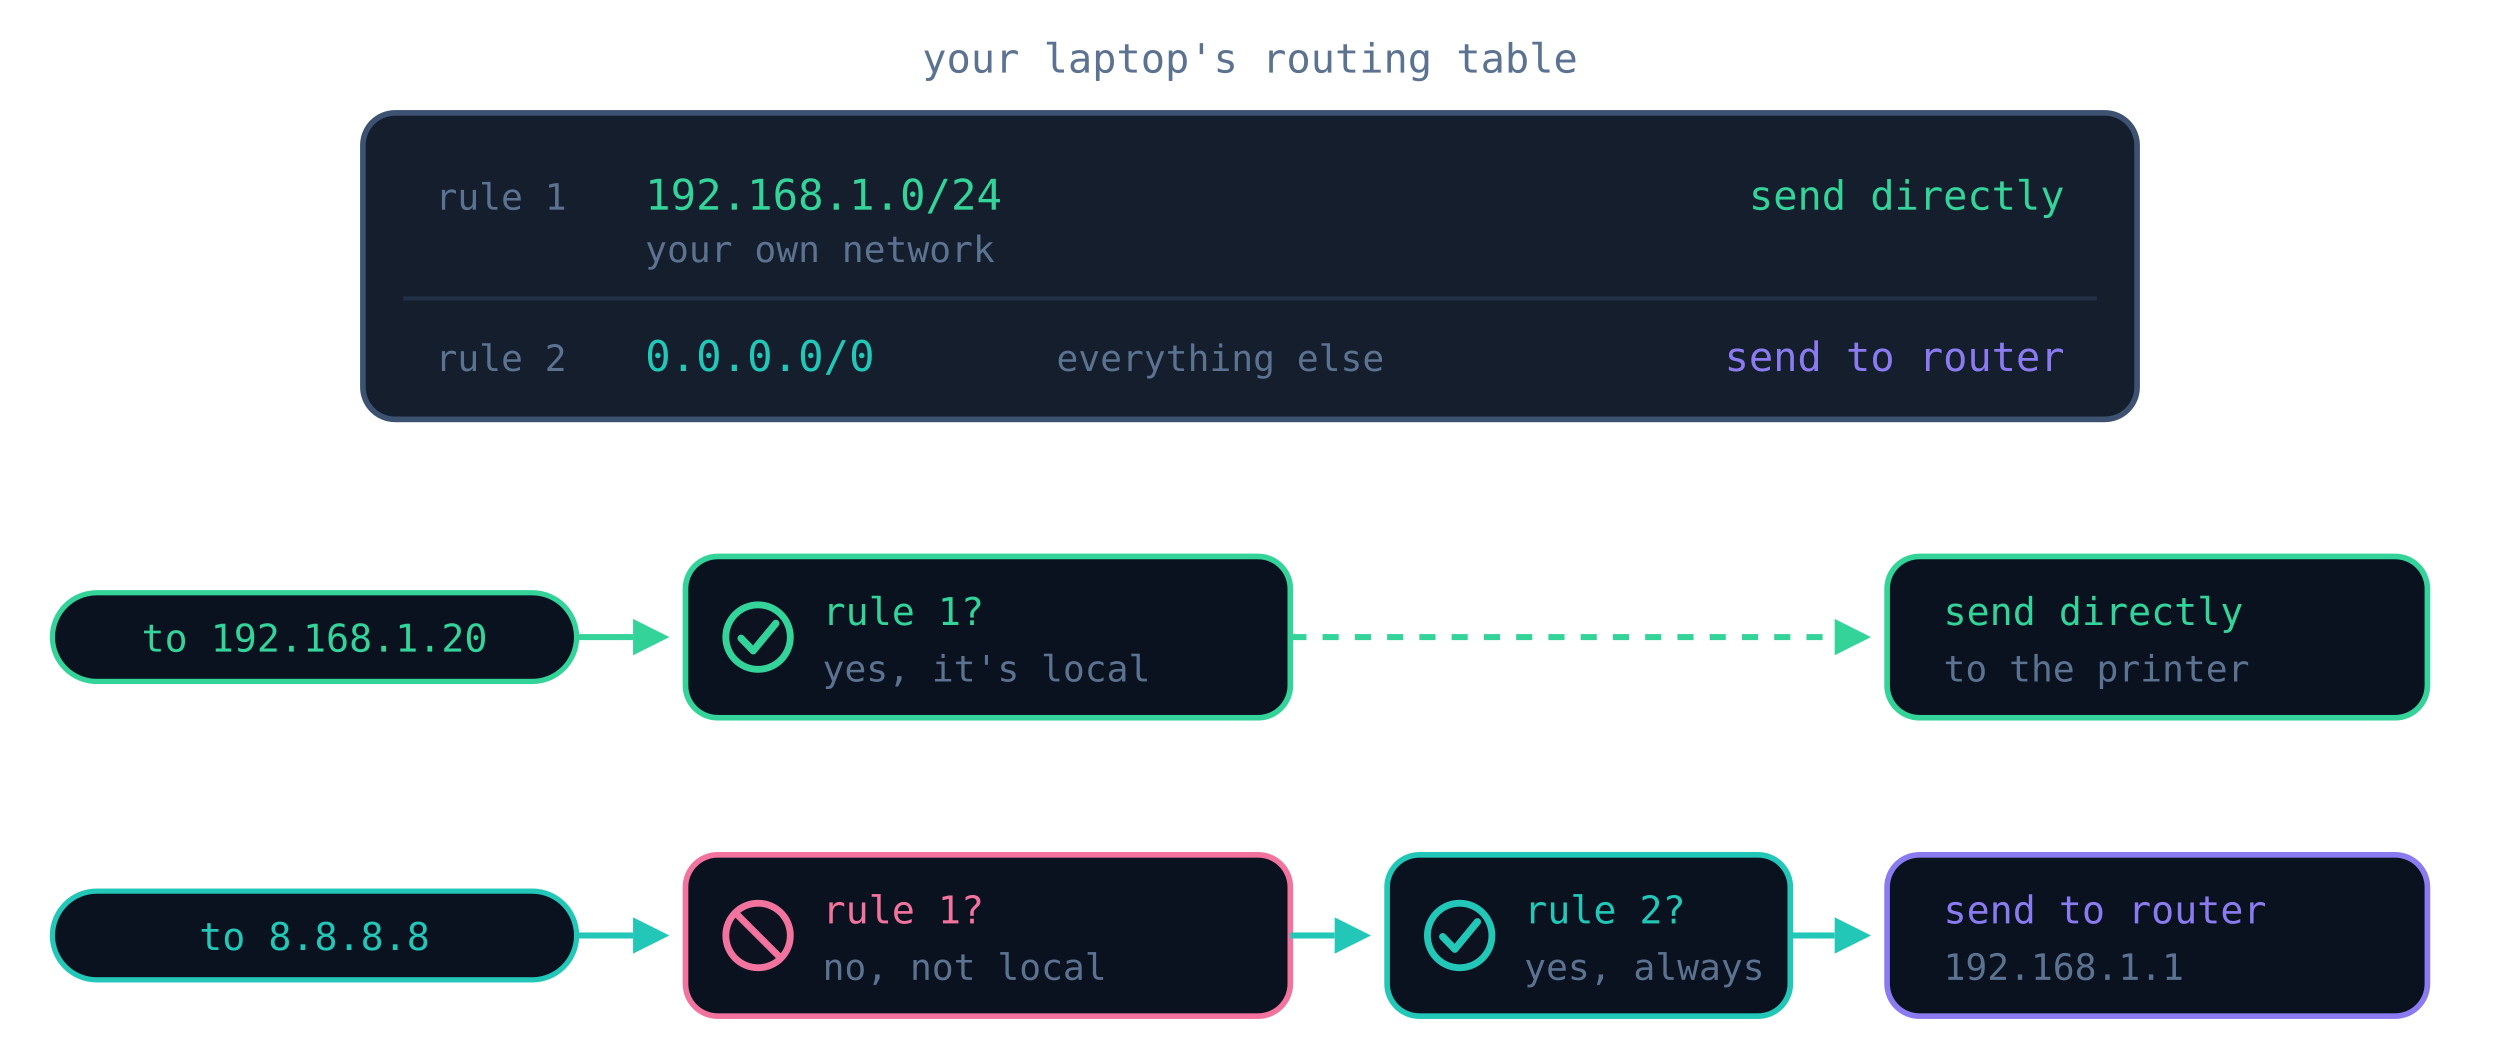
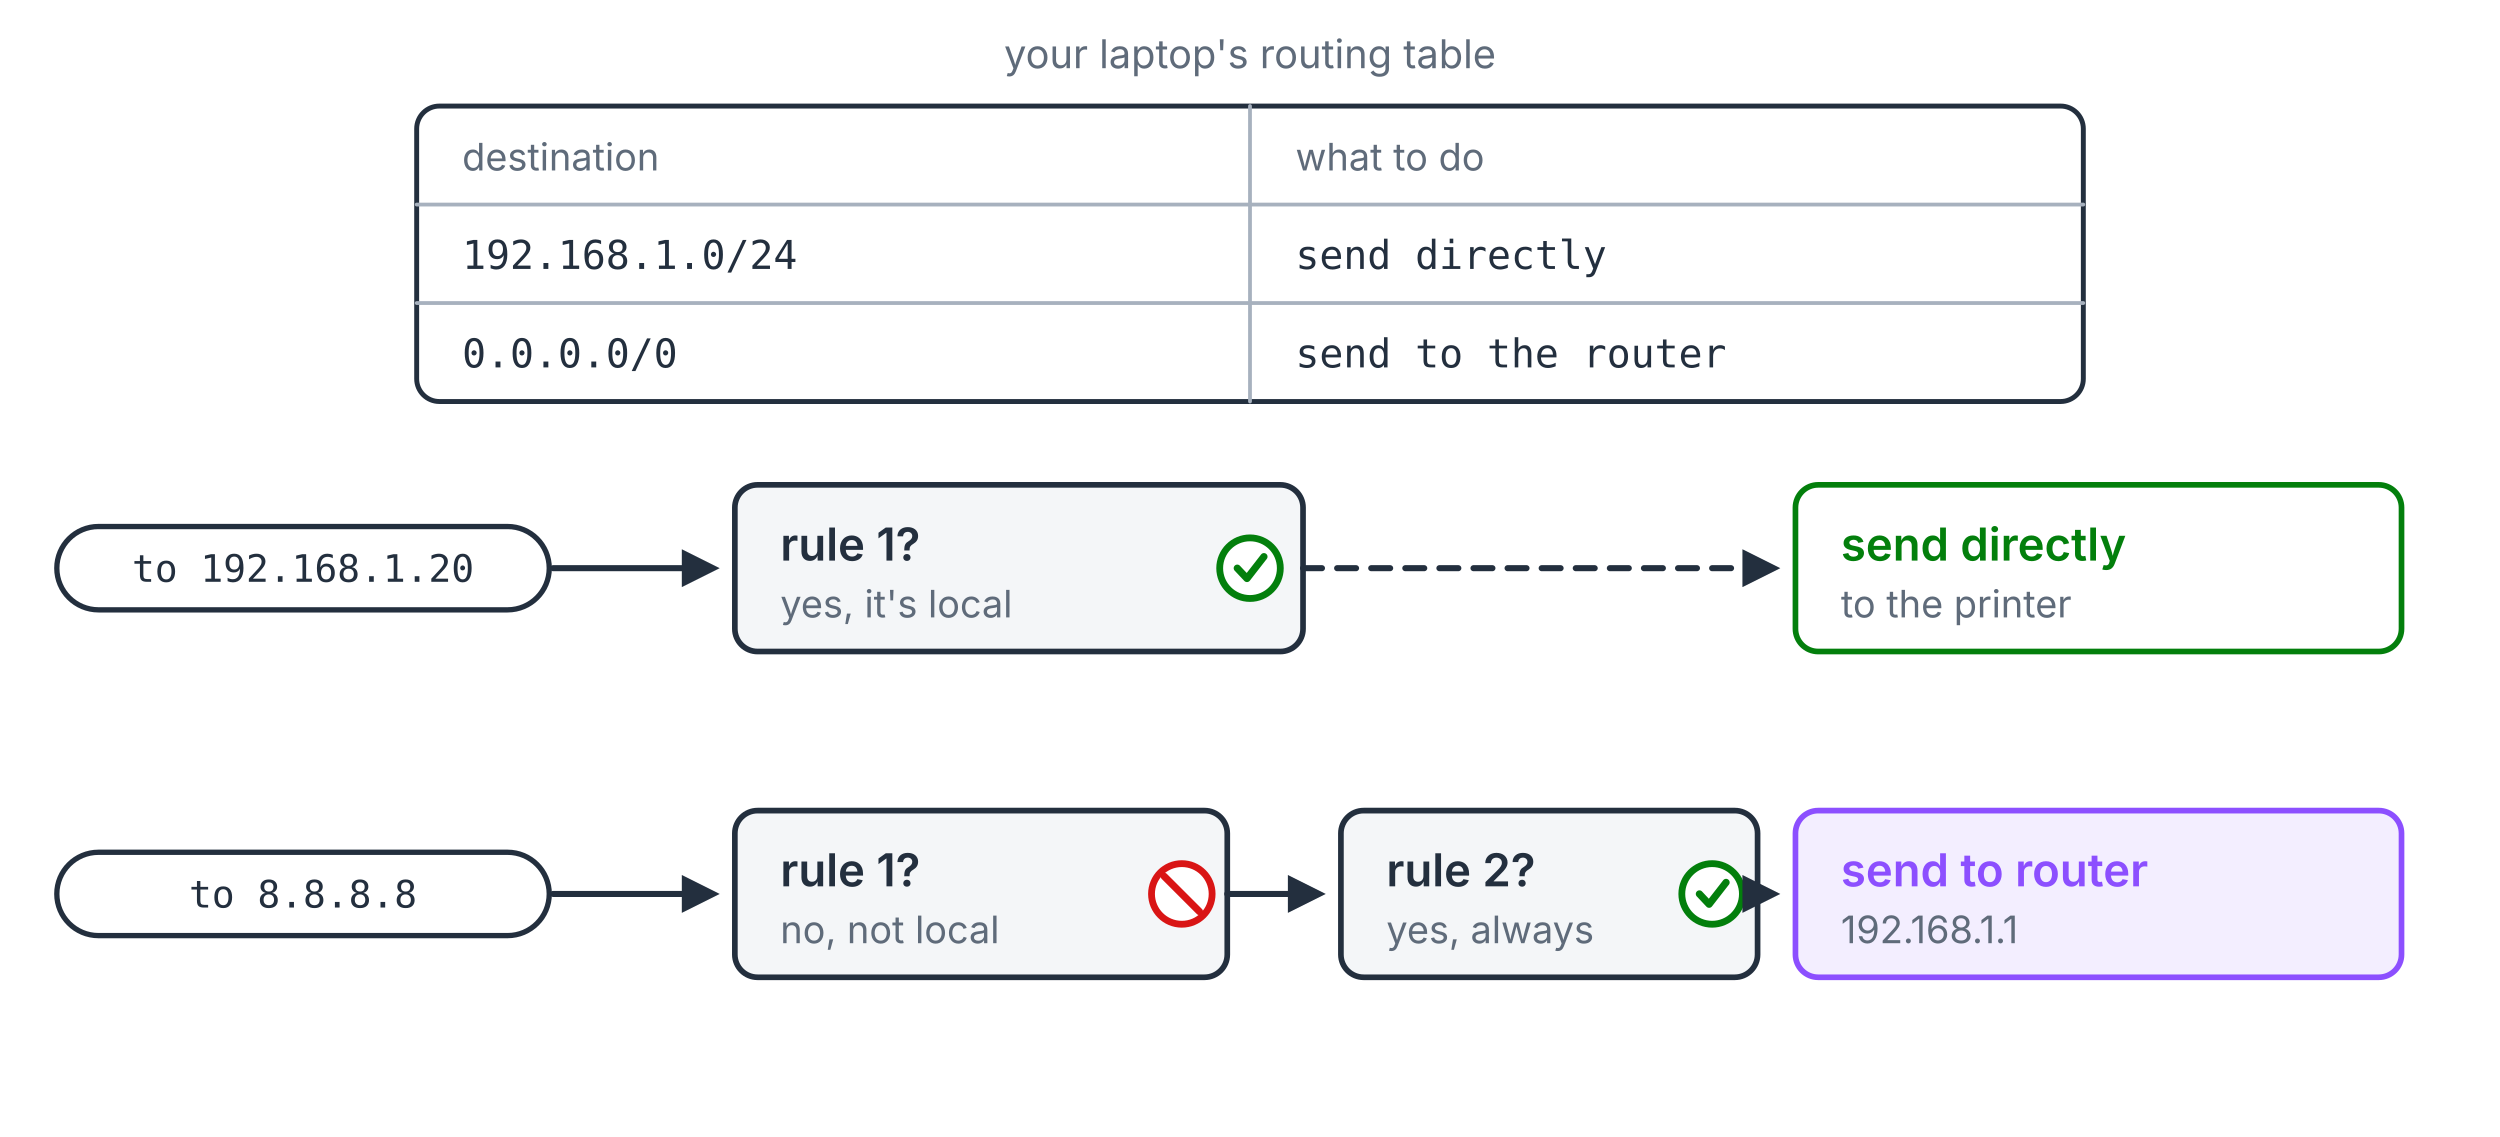
- <svg xmlns="http://www.w3.org/2000/svg" viewBox="0 0 620 262">
-   <style>text{font-family:'JetBrains Mono',ui-monospace,SFMono-Regular,'DejaVu Sans Mono',Menlo,Consolas,monospace}</style>
-   <defs>
-     <filter id="g1" x="-40%" y="-40%" width="180%" height="180%">
-       <feGaussianBlur stdDeviation="2.4" result="b" />
-       <feMerge>
-         <feMergeNode in="b" />
-         <feMergeNode in="SourceGraphic" />
-       </feMerge>
-     </filter>
-   </defs>
-   <text x="310" y="18" fill="#5B7290" font-family="JetBrains Mono" font-size="10" text-anchor="middle">your laptop's routing table</text>
-   <rect x="90" y="28" width="440" height="76" rx="8" fill="#141E2C" stroke="#3D5170" stroke-width="1.4" />
-   <text x="108" y="52" fill="#5B7290" font-family="JetBrains Mono" font-size="9" text-anchor="start">rule 1</text>
-   <text x="160" y="52" fill="#34D399" font-family="JetBrains Mono" font-size="10.5" text-anchor="start">192.168.1.0/24</text>
-   <text x="512" y="52" fill="#34D399" font-family="JetBrains Mono" font-size="10" text-anchor="end">send directly</text>
-   <text x="160" y="65" fill="#5B7290" font-family="JetBrains Mono" font-size="9" text-anchor="start">your own network</text>
-   <line x1="100" y1="74" x2="520" y2="74" stroke="#223047" stroke-width="1" />
-   <text x="108" y="92" fill="#5B7290" font-family="JetBrains Mono" font-size="9" text-anchor="start">rule 2</text>
-   <text x="160" y="92" fill="#22C7B8" font-family="JetBrains Mono" font-size="10.5" text-anchor="start">0.0.0.0/0</text>
-   <text x="262" y="92" fill="#5B7290" font-family="JetBrains Mono" font-size="9" text-anchor="start">everything else</text>
-   <text x="512" y="92" fill="#8B7BF0" font-family="JetBrains Mono" font-size="10" text-anchor="end">send to router</text>
-   <rect x="13.0" y="147" width="130" height="22" rx="11" fill="#0A1220" stroke="#34D399" stroke-width="1.3" />
-   <text x="78" y="161.6" fill="#34D399" font-family="JetBrains Mono" font-size="9.5" text-anchor="middle">to 192.168.1.20</text>
-   <line x1="143" y1="158" x2="157.0" y2="158.0" stroke="#34D399" stroke-width="1.5" />
-   <polygon points="166.0,158.0 157.0,162.5 157.0,153.5" fill="#34D399" />
-   <rect x="170" y="138.0" width="150" height="40" rx="8" fill="#0A1220" stroke="#34D399" stroke-width="1.4" />
-   <circle cx="188" cy="158" r="8" fill="#0C1220" stroke="#34D399" stroke-width="1.7" />
-   <path d="M183.8 158.3 L186.8 161.4 L192.4 154.6" fill="none" stroke="#34D399" stroke-width="1.8" stroke-linecap="round" stroke-linejoin="round" />
-   <text x="204" y="155" fill="#34D399" font-family="JetBrains Mono" font-size="9.5" text-anchor="start">rule 1?</text>
-   <text x="204" y="169" fill="#5B7290" font-family="JetBrains Mono" font-size="9" text-anchor="start">yes, it's local</text>
-   <line x1="320" y1="158" x2="455.0" y2="158.0" stroke="#34D399" stroke-width="1.5" stroke-dasharray="4 4" />
-   <polygon points="464.0,158.0 455.0,162.5 455.0,153.5" fill="#34D399" />
-   <rect x="468" y="138.0" width="134" height="40" rx="8" fill="#0A1220" stroke="#34D399" stroke-width="1.4" />
-   <text x="482" y="155" fill="#34D399" font-family="JetBrains Mono" font-size="9.5" text-anchor="start">send directly</text>
-   <text x="482" y="169" fill="#5B7290" font-family="JetBrains Mono" font-size="9" text-anchor="start">to the printer</text>
-   <rect x="13.0" y="221" width="130" height="22" rx="11" fill="#0A1220" stroke="#22C7B8" stroke-width="1.3" />
-   <text x="78" y="235.6" fill="#22C7B8" font-family="JetBrains Mono" font-size="9.5" text-anchor="middle">to 8.8.8.8</text>
-   <line x1="143" y1="232" x2="157.0" y2="232.0" stroke="#22C7B8" stroke-width="1.5" />
-   <polygon points="166.0,232.0 157.0,236.5 157.0,227.5" fill="#22C7B8" />
-   <rect x="170" y="212.0" width="150" height="40" rx="8" fill="#0A1220" stroke="#F2739D" stroke-width="1.4" />
-   <circle cx="188" cy="232" r="8" fill="#0C1220" stroke="#F2739D" stroke-width="1.7" />
-   <line x1="182.32" y1="226.32" x2="193.68" y2="237.68" stroke="#F2739D" stroke-width="1.7" />
-   <text x="204" y="229" fill="#F2739D" font-family="JetBrains Mono" font-size="9.5" text-anchor="start">rule 1?</text>
-   <text x="204" y="243" fill="#5B7290" font-family="JetBrains Mono" font-size="9" text-anchor="start">no, not local</text>
-   <line x1="320" y1="232" x2="331.0" y2="232.0" stroke="#22C7B8" stroke-width="1.5" />
-   <polygon points="340.0,232.0 331.0,236.5 331.0,227.5" fill="#22C7B8" />
-   <rect x="344" y="212.0" width="100" height="40" rx="8" fill="#0A1220" stroke="#22C7B8" stroke-width="1.4" />
-   <circle cx="362" cy="232" r="8" fill="#0C1220" stroke="#22C7B8" stroke-width="1.7" />
-   <path d="M357.8 232.3 L360.8 235.4 L366.4 228.6" fill="none" stroke="#22C7B8" stroke-width="1.8" stroke-linecap="round" stroke-linejoin="round" />
-   <text x="378" y="229" fill="#22C7B8" font-family="JetBrains Mono" font-size="9.5" text-anchor="start">rule 2?</text>
-   <text x="378" y="243" fill="#5B7290" font-family="JetBrains Mono" font-size="9" text-anchor="start">yes, always</text>
-   <line x1="444" y1="232" x2="455.0" y2="232.0" stroke="#22C7B8" stroke-width="1.5" />
-   <polygon points="464.0,232.0 455.0,236.5 455.0,227.5" fill="#22C7B8" />
-   <rect x="468" y="212.0" width="134" height="40" rx="8" fill="#0A1220" stroke="#8B7BF0" stroke-width="1.4" />
-   <text x="482" y="229" fill="#8B7BF0" font-family="JetBrains Mono" font-size="9.5" text-anchor="start">send to router</text>
-   <text x="482" y="243" fill="#5B7290" font-family="JetBrains Mono" font-size="9" text-anchor="start">192.168.1.1</text>
+ <svg xmlns="http://www.w3.org/2000/svg" class="dg" viewBox="0 0 660 300">
+   <style>.dg text{font-family:Inter,'Amazon Ember',Arial,Helvetica,sans-serif}.dg .mono{font-family:'JetBrains Mono',ui-monospace,Menlo,Consolas,monospace}.dg .f-ink{fill:var(--dg-ink,#232F3E)}.dg .s-ink{stroke:var(--dg-ink,#232F3E)}.dg .f-sub{fill:var(--dg-sub,#5F6B7A)}.dg .s-sub{stroke:var(--dg-sub,#5F6B7A)}.dg .f-faint{fill:var(--dg-faint,#A7B1BE)}.dg .s-faint{stroke:var(--dg-faint,#A7B1BE)}.dg .f-line{fill:var(--dg-line,#232F3E)}.dg .s-line{stroke:var(--dg-line,#232F3E)}.dg .f-surface{fill:var(--dg-surface,#F4F6F8)}.dg .s-surface{stroke:var(--dg-surface,#F4F6F8)}.dg .f-panel{fill:var(--dg-panel,#FFFFFF)}.dg .s-panel{stroke:var(--dg-panel,#FFFFFF)}.dg .f-net{fill:var(--dg-net,#8C4FFF)}.dg .s-net{stroke:var(--dg-net,#8C4FFF)}.dg .f-cmp{fill:var(--dg-cmp,#ED7100)}.dg .s-cmp{stroke:var(--dg-cmp,#ED7100)}.dg .f-pub{fill:var(--dg-pub,#7AA116)}.dg .s-pub{stroke:var(--dg-pub,#7AA116)}.dg .f-priv{fill:var(--dg-priv,#00A4A6)}.dg .s-priv{stroke:var(--dg-priv,#00A4A6)}.dg .f-sec{fill:var(--dg-sec,#DD344C)}.dg .s-sec{stroke:var(--dg-sec,#DD344C)}.dg .f-db{fill:var(--dg-db,#C925D1)}.dg .s-db{stroke:var(--dg-db,#C925D1)}.dg .f-you{fill:var(--dg-you,#3B62D4)}.dg .s-you{stroke:var(--dg-you,#3B62D4)}.dg .f-ok{fill:var(--dg-ok,#037F0C)}.dg .s-ok{stroke:var(--dg-ok,#037F0C)}.dg .f-bad{fill:var(--dg-bad,#D91515)}.dg .s-bad{stroke:var(--dg-bad,#D91515)}.dg .f-pubtint{fill:var(--dg-pubtint,#F2F6E8)}.dg .s-pubtint{stroke:var(--dg-pubtint,#F2F6E8)}.dg .f-privtint{fill:var(--dg-privtint,#E6F6F7)}.dg .s-privtint{stroke:var(--dg-privtint,#E6F6F7)}.dg .f-youtint{fill:var(--dg-youtint,#EEF2FC)}.dg .s-youtint{stroke:var(--dg-youtint,#EEF2FC)}.dg .f-nettint{fill:var(--dg-nettint,#F3EEFF)}.dg .s-nettint{stroke:var(--dg-nettint,#F3EEFF)}.dg .f-badtint{fill:var(--dg-badtint,#FDECEC)}.dg .s-badtint{stroke:var(--dg-badtint,#FDECEC)}</style>
+   <text x="330" y="18" class="f-sub" font-size="10.5" font-weight="400" text-anchor="middle">your laptop's routing table</text>
+   <rect x="110" y="28" width="440" height="78" rx="6" class="s-line f-panel" stroke-width="1.3" />
+   <text x="122" y="45" class="f-sub" font-size="10" font-weight="400" text-anchor="start">destination</text>
+   <text x="342.0" y="45" class="f-sub" font-size="10" font-weight="400" text-anchor="start">what to do</text>
+   <path d="M110 54 L550 54" class="s-faint" fill="none" stroke-width="1" stroke-linejoin="round" stroke-linecap="round" />
+   <text x="122" y="71" class="f-ink mono" font-size="10.5" font-weight="400" text-anchor="start">192.168.1.0/24</text>
+   <text x="342.0" y="71" class="f-ink mono" font-size="10.5" font-weight="400" text-anchor="start">send directly</text>
+   <path d="M110 80 L550 80" class="s-faint" fill="none" stroke-width="1" stroke-linejoin="round" stroke-linecap="round" />
+   <text x="122" y="97" class="f-ink mono" font-size="10.5" font-weight="400" text-anchor="start">0.0.0.0/0</text>
+   <text x="342.0" y="97" class="f-ink mono" font-size="10.5" font-weight="400" text-anchor="start">send to the router</text>
+   <path d="M330.0 28 L330.0 106" class="s-faint" fill="none" stroke-width="1" stroke-linejoin="round" stroke-linecap="round" />
+   <rect x="15.0" y="139" width="130" height="22" rx="11" class="s-ink f-panel" stroke-width="1.4" />
+   <text x="80" y="153.6" class="f-ink mono" font-size="10" font-weight="500" text-anchor="middle">to 192.168.1.20</text>
+   <path d="M146 150 L184.0 150.0" class="s-line" fill="none" stroke-width="1.6" stroke-linejoin="round" stroke-linecap="round" />
+   <polygon points="190.0,150.0 180.0,145.0 180.0,155.0" class="f-line" />
+   <rect x="194" y="128" width="150" height="44" rx="6" class="s-ink f-surface" stroke-width="1.5" />
+   <text x="206" y="148.0" class="f-ink" font-size="12" font-weight="600" text-anchor="start">rule 1?</text>
+   <text x="206" y="163.0" class="f-sub" font-size="10" font-weight="400" text-anchor="start">yes, it's local</text>
+   <circle cx="330" cy="150" r="8" class="f-panel s-ok" stroke-width="1.8" />
+   <path d="M326.64 150 L329.2 152.72 L333.68 146.96" class="s-ok" fill="none" stroke-width="1.9" stroke-linejoin="round" stroke-linecap="round" />
+   <path d="M344 150 L464.0 150.0" class="s-line" fill="none" stroke-width="1.6" stroke-linejoin="round" stroke-linecap="round" stroke-dasharray="5 4" />
+   <polygon points="470.0,150.0 460.0,145.0 460.0,155.0" class="f-line" />
+   <rect x="474" y="128" width="160" height="44" rx="6" class="s-ok f-panel" stroke-width="1.5" />
+   <text x="486" y="148.0" class="f-ok" font-size="12" font-weight="600" text-anchor="start">send directly</text>
+   <text x="486" y="163.0" class="f-sub" font-size="10" font-weight="400" text-anchor="start">to the printer</text>
+   <rect x="15.0" y="225" width="130" height="22" rx="11" class="s-ink f-panel" stroke-width="1.4" />
+   <text x="80" y="239.6" class="f-ink mono" font-size="10" font-weight="500" text-anchor="middle">to 8.8.8.8</text>
+   <path d="M146 236 L184.0 236.0" class="s-line" fill="none" stroke-width="1.6" stroke-linejoin="round" stroke-linecap="round" />
+   <polygon points="190.0,236.0 180.0,231.0 180.0,241.0" class="f-line" />
+   <rect x="194" y="214" width="130" height="44" rx="6" class="s-ink f-surface" stroke-width="1.5" />
+   <text x="206" y="234.0" class="f-ink" font-size="12" font-weight="600" text-anchor="start">rule 1?</text>
+   <text x="206" y="249.0" class="f-sub" font-size="10" font-weight="400" text-anchor="start">no, not local</text>
+   <circle cx="312" cy="236" r="8" class="f-panel s-bad" stroke-width="1.8" />
+   <path d="M307.36 231.36 L316.64 240.64" class="s-bad" fill="none" stroke-width="1.9" stroke-linejoin="round" stroke-linecap="round" />
+   <path d="M324 236 L344.0 236.0" class="s-line" fill="none" stroke-width="1.6" stroke-linejoin="round" stroke-linecap="round" />
+   <polygon points="350.0,236.0 340.0,231.0 340.0,241.0" class="f-line" />
+   <rect x="354" y="214" width="110" height="44" rx="6" class="s-ink f-surface" stroke-width="1.5" />
+   <text x="366" y="234.0" class="f-ink" font-size="12" font-weight="600" text-anchor="start">rule 2?</text>
+   <text x="366" y="249.0" class="f-sub" font-size="10" font-weight="400" text-anchor="start">yes, always</text>
+   <circle cx="452" cy="236" r="8" class="f-panel s-ok" stroke-width="1.8" />
+   <path d="M448.64 236 L451.2 238.72 L455.68 232.96" class="s-ok" fill="none" stroke-width="1.9" stroke-linejoin="round" stroke-linecap="round" />
+   <path d="M464 236 L464.0 236.0" class="s-line" fill="none" stroke-width="1.6" stroke-linejoin="round" stroke-linecap="round" />
+   <polygon points="470.0,236.0 460.0,231.0 460.0,241.0" class="f-line" />
+   <rect x="474" y="214" width="160" height="44" rx="6" class="s-net f-nettint" stroke-width="1.5" />
+   <text x="486" y="234.0" class="f-net" font-size="12" font-weight="600" text-anchor="start">send to router</text>
+   <text x="486" y="249.0" class="f-sub" font-size="10" font-weight="400" text-anchor="start">192.168.1.1</text>
</svg>
